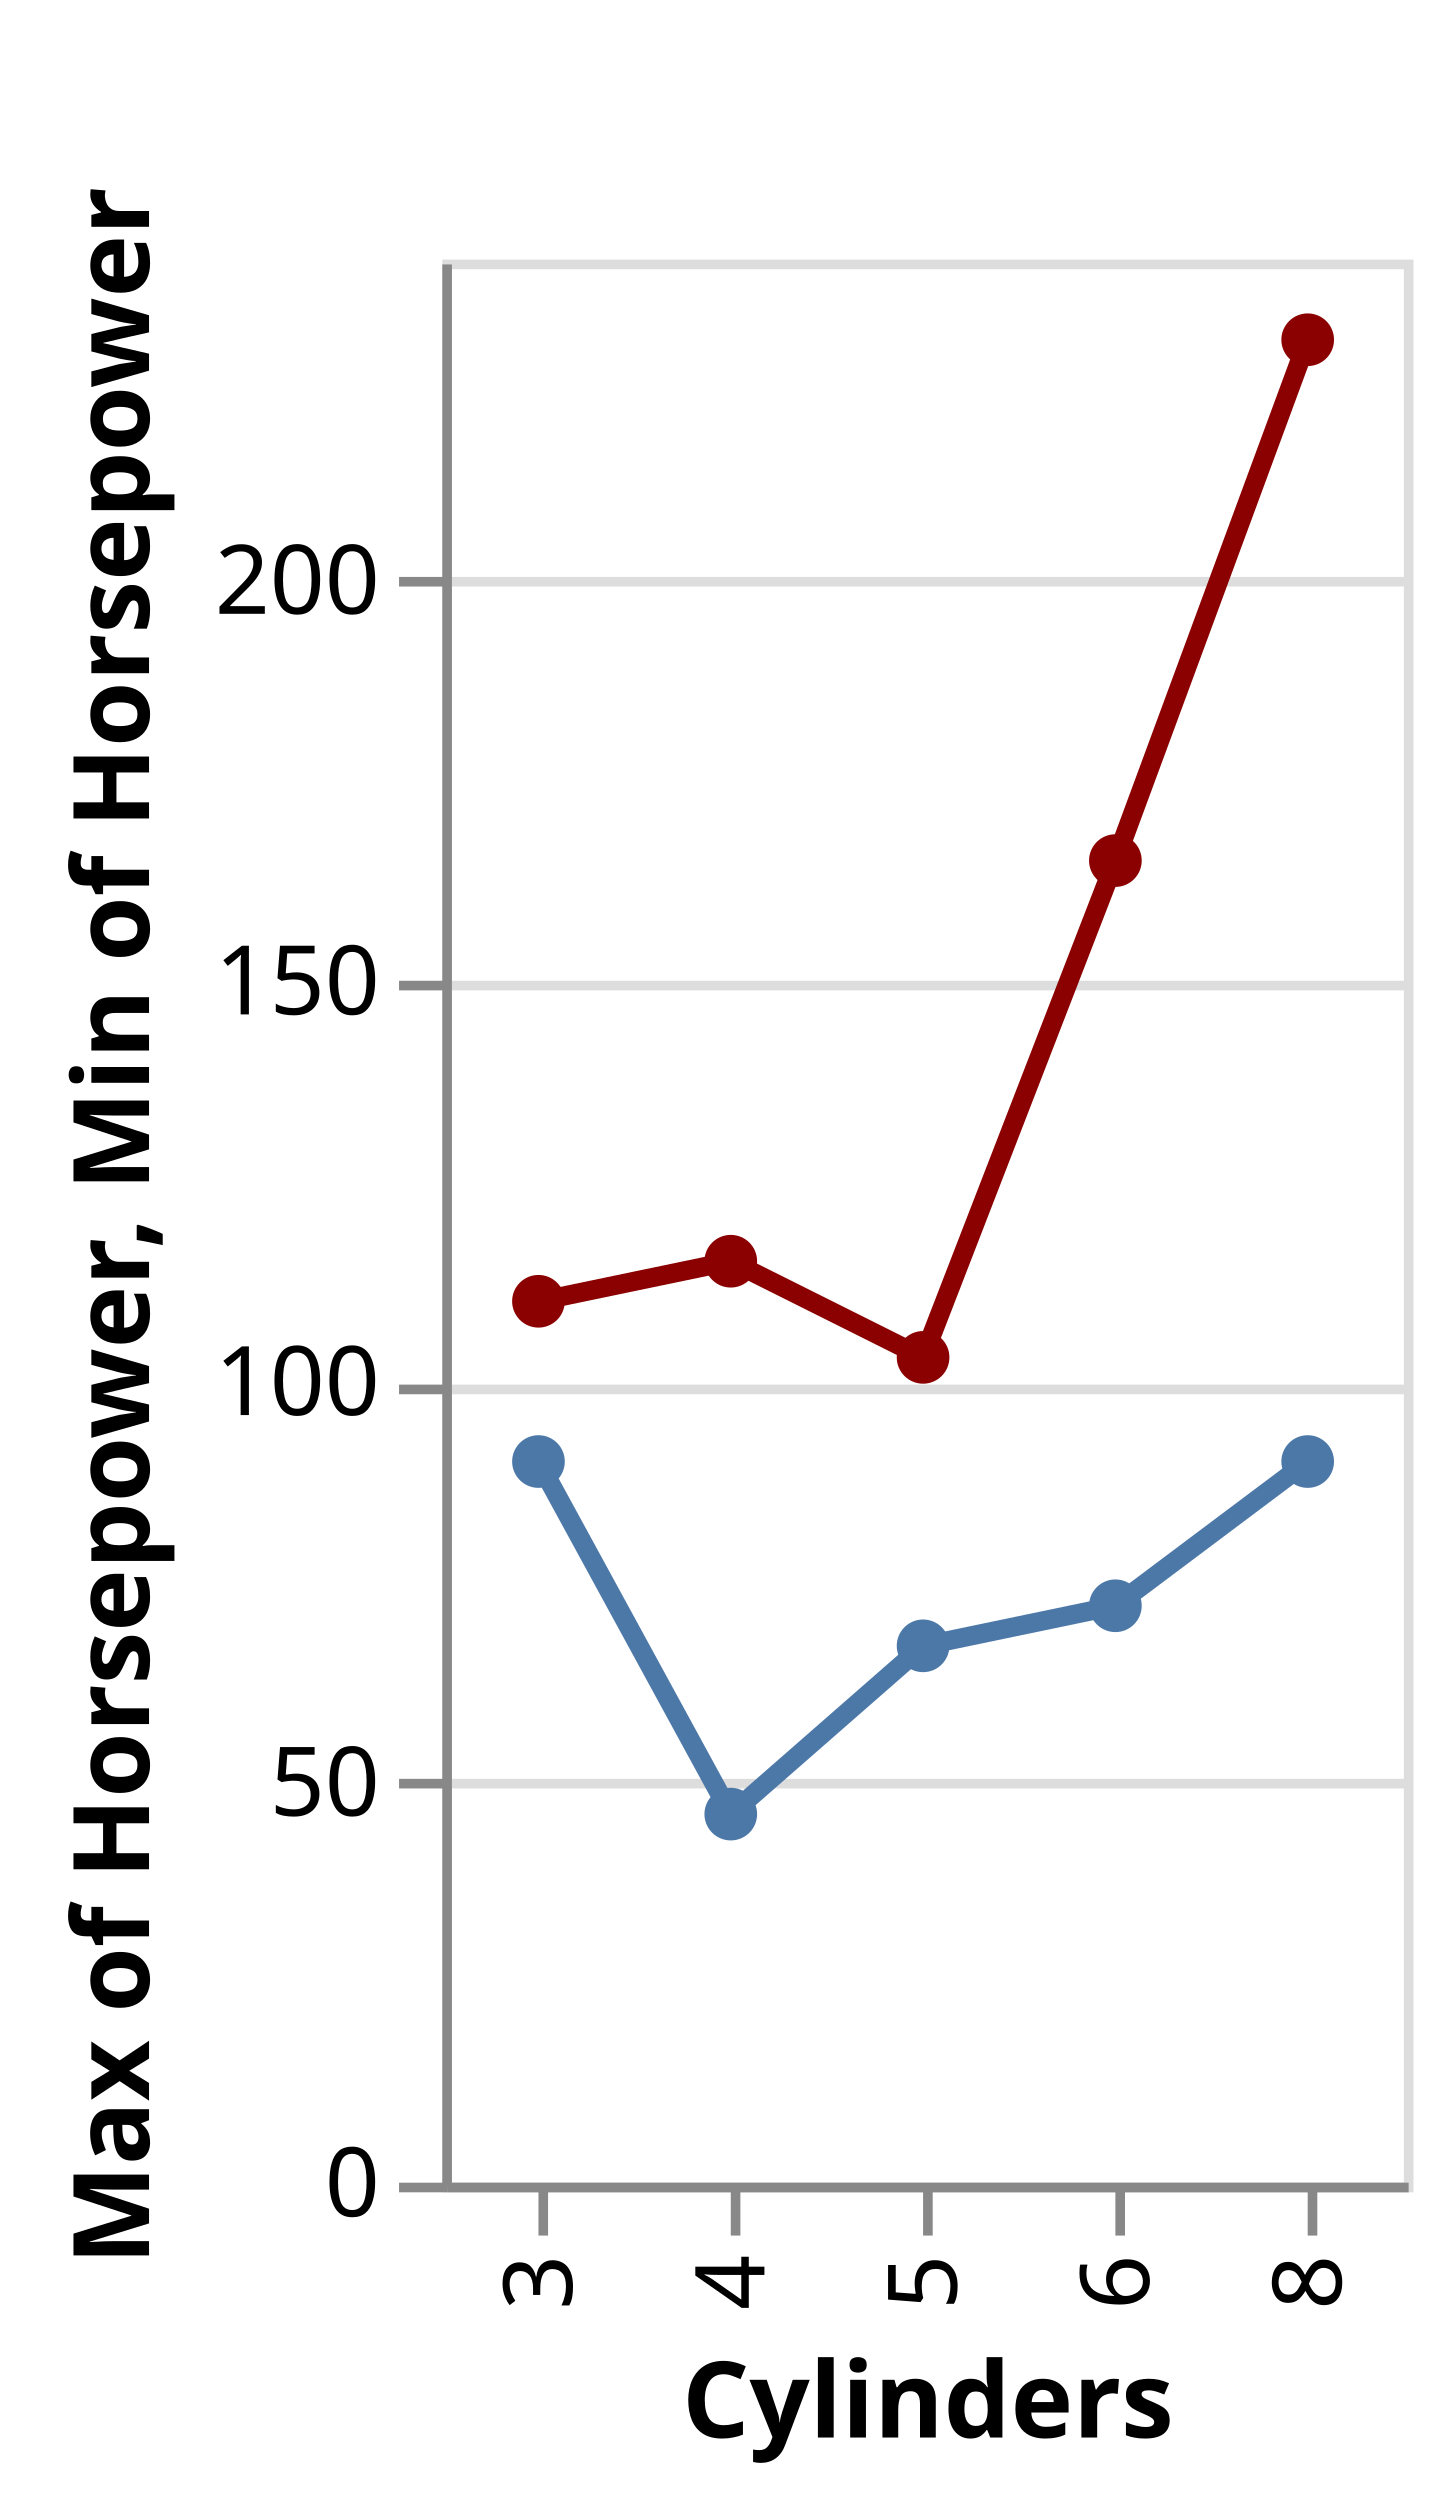
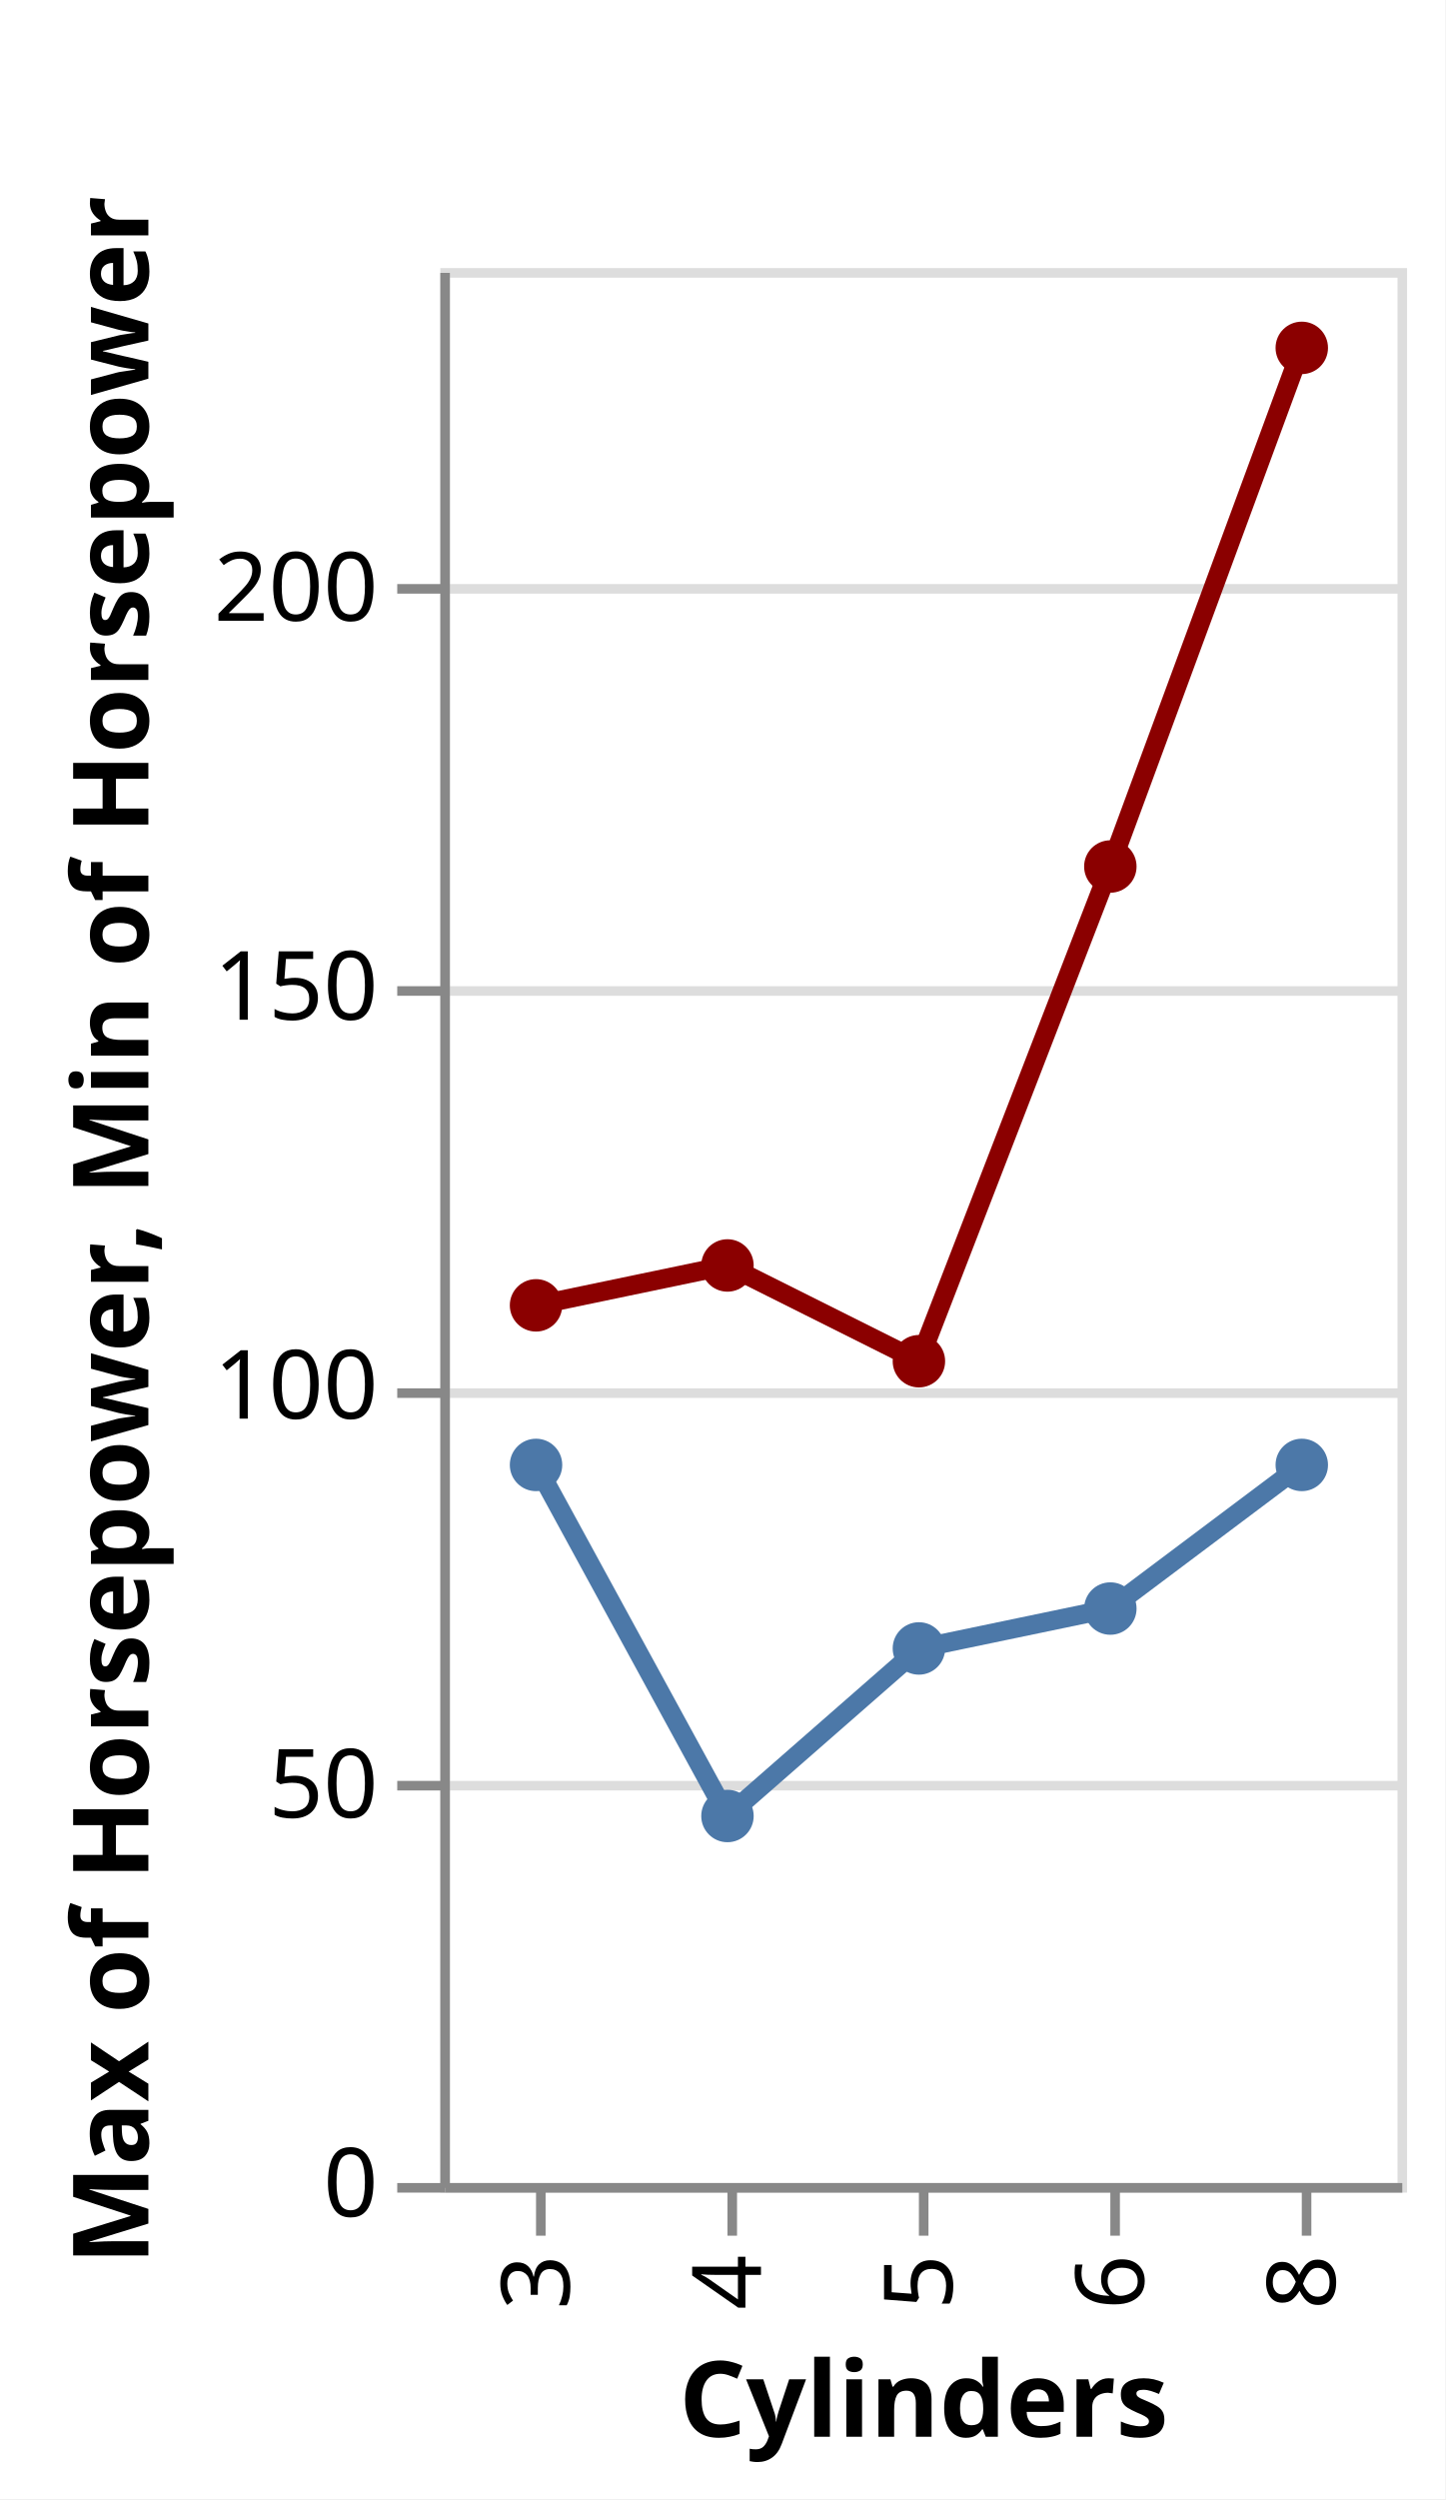
- <svg xmlns="http://www.w3.org/2000/svg" version="1.1" class="marks" width="151" height="260" viewBox="0 0 151 260">
-   <rect width="151" height="260" fill="white" />
-   <g fill="none" stroke-miterlimit="10" transform="translate(46,27)">
+ <svg xmlns="http://www.w3.org/2000/svg" version="1.1" class="marks" width="151" height="261" viewBox="0 0 151 261">
+   <rect width="151" height="261" fill="white" />
+   <g fill="none" stroke-miterlimit="10" transform="translate(46,28)">
    <g class="mark-group role-frame root" role="graphics-object" aria-roledescription="group mark container">
      <g transform="translate(0,0)">
        <path class="background" aria-hidden="true" d="M0.5,0.5h100v200h-100Z" stroke="#ddd" />
        <g>
          <g class="mark-group role-axis" aria-hidden="true">
            <g transform="translate(0.5,0.5)">
              <path class="background" aria-hidden="true" d="M0,0h0v0h0Z" pointer-events="none" />
              <g>
                <g class="mark-rule role-axis-grid" pointer-events="none">
                  <line transform="translate(0,200)" x2="100" y2="0" stroke="#ddd" stroke-width="1" opacity="1" />
                  <line transform="translate(0,158)" x2="100" y2="0" stroke="#ddd" stroke-width="1" opacity="1" />
                  <line transform="translate(0,117)" x2="100" y2="0" stroke="#ddd" stroke-width="1" opacity="1" />
                  <line transform="translate(0,75)" x2="100" y2="0" stroke="#ddd" stroke-width="1" opacity="1" />
                  <line transform="translate(0,33)" x2="100" y2="0" stroke="#ddd" stroke-width="1" opacity="1" />
                </g>
              </g>
              <path class="foreground" aria-hidden="true" d="" pointer-events="none" display="none" />
            </g>
          </g>
          <g class="mark-group role-axis" role="graphics-symbol" aria-roledescription="axis" aria-label="X-axis titled 'Cylinders' for a discrete scale with 5 values: 3, 4, 5, 6, 8">
            <g transform="translate(0.5,200.5)">
              <path class="background" aria-hidden="true" d="M0,0h0v0h0Z" pointer-events="none" />
              <g>
                <g class="mark-rule role-axis-tick" pointer-events="none">
                  <line transform="translate(10,0)" x2="0" y2="5" stroke="#888" stroke-width="1" opacity="1" />
                  <line transform="translate(30,0)" x2="0" y2="5" stroke="#888" stroke-width="1" opacity="1" />
                  <line transform="translate(50,0)" x2="0" y2="5" stroke="#888" stroke-width="1" opacity="1" />
                  <line transform="translate(70,0)" x2="0" y2="5" stroke="#888" stroke-width="1" opacity="1" />
                  <line transform="translate(90,0)" x2="0" y2="5" stroke="#888" stroke-width="1" opacity="1" />
                </g>
                <g class="mark-text role-axis-label" pointer-events="none">
                  <text text-anchor="end" transform="translate(10,7) rotate(270) translate(0,3)" font-family="sans-serif" font-size="10px" fill="#000" opacity="1">3</text>
                  <text text-anchor="end" transform="translate(30,7) rotate(270) translate(0,3)" font-family="sans-serif" font-size="10px" fill="#000" opacity="1">4</text>
                  <text text-anchor="end" transform="translate(50,7) rotate(270) translate(0,3)" font-family="sans-serif" font-size="10px" fill="#000" opacity="1">5</text>
                  <text text-anchor="end" transform="translate(70,7) rotate(270) translate(0,3)" font-family="sans-serif" font-size="10px" fill="#000" opacity="1">6</text>
                  <text text-anchor="end" transform="translate(90,7) rotate(270) translate(0,3)" font-family="sans-serif" font-size="10px" fill="#000" opacity="1">8</text>
                </g>
                <g class="mark-rule role-axis-domain" pointer-events="none">
                  <line transform="translate(0,0)" x2="100" y2="0" stroke="#888" stroke-width="1" opacity="1" />
                </g>
                <g class="mark-text role-axis-title" pointer-events="none">
                  <text text-anchor="middle" transform="translate(50,26)" font-family="sans-serif" font-size="11px" font-weight="bold" fill="#000" opacity="1">Cylinders</text>
                </g>
              </g>
              <path class="foreground" aria-hidden="true" d="" pointer-events="none" display="none" />
            </g>
          </g>
          <g class="mark-group role-axis" role="graphics-symbol" aria-roledescription="axis" aria-label="Y-axis titled 'Max of Horsepower, Min of Horsepower' for a linear scale with values from 0 to 240">
            <g transform="translate(0.5,0.5)">
              <path class="background" aria-hidden="true" d="M0,0h0v0h0Z" pointer-events="none" />
              <g>
                <g class="mark-rule role-axis-tick" pointer-events="none">
                  <line transform="translate(0,200)" x2="-5" y2="0" stroke="#888" stroke-width="1" opacity="1" />
                  <line transform="translate(0,158)" x2="-5" y2="0" stroke="#888" stroke-width="1" opacity="1" />
                  <line transform="translate(0,117)" x2="-5" y2="0" stroke="#888" stroke-width="1" opacity="1" />
                  <line transform="translate(0,75)" x2="-5" y2="0" stroke="#888" stroke-width="1" opacity="1" />
                  <line transform="translate(0,33)" x2="-5" y2="0" stroke="#888" stroke-width="1" opacity="1" />
                </g>
                <g class="mark-text role-axis-label" pointer-events="none">
                  <text text-anchor="end" transform="translate(-7,203)" font-family="sans-serif" font-size="10px" fill="#000" opacity="1">0</text>
                  <text text-anchor="end" transform="translate(-7,161.3333)" font-family="sans-serif" font-size="10px" fill="#000" opacity="1">50</text>
                  <text text-anchor="end" transform="translate(-7,119.6667)" font-family="sans-serif" font-size="10px" fill="#000" opacity="1">100</text>
                  <text text-anchor="end" transform="translate(-7,78)" font-family="sans-serif" font-size="10px" fill="#000" opacity="1">150</text>
                  <text text-anchor="end" transform="translate(-7,36.33333)" font-family="sans-serif" font-size="10px" fill="#000" opacity="1">200</text>
                </g>
                <g class="mark-rule role-axis-domain" pointer-events="none">
                  <line transform="translate(0,200)" x2="0" y2="-200" stroke="#888" stroke-width="1" opacity="1" />
                </g>
                <g class="mark-text role-axis-title" pointer-events="none">
                  <text text-anchor="middle" transform="translate(-29,100) rotate(-90) translate(0,-2)" font-family="sans-serif" font-size="11px" font-weight="bold" fill="#000" opacity="1">Max of Horsepower, Min of Horsepower</text>
                </g>
              </g>
              <path class="foreground" aria-hidden="true" d="" pointer-events="none" display="none" />
            </g>
          </g>
          <g class="mark-line role-mark layer_0_layer_0_marks" role="graphics-object" aria-roledescription="line mark container">
            <path aria-label="Cylinders: 3; Max of Horsepower: 110" role="graphics-symbol" aria-roledescription="line mark" d="M10,108.333L30,104.167L50,114.167L70,62.5L90,8.333" stroke="darkred" stroke-width="2" />
          </g>
          <g class="mark-symbol role-mark layer_0_layer_1_marks" role="graphics-object" aria-roledescription="symbol mark container">
            <path aria-label="Cylinders: 8; Max of Horsepower: 230" role="graphics-symbol" aria-roledescription="point" transform="translate(90,8.333333)" d="M2.739,0A2.739,2.739,0,1,1,-2.739,0A2.739,2.739,0,1,1,2.739,0" fill="darkred" stroke-width="2" opacity="1" />
            <path aria-label="Cylinders: 4; Max of Horsepower: 115" role="graphics-symbol" aria-roledescription="point" transform="translate(30,104.1667)" d="M2.739,0A2.739,2.739,0,1,1,-2.739,0A2.739,2.739,0,1,1,2.739,0" fill="darkred" stroke-width="2" opacity="1" />
            <path aria-label="Cylinders: 6; Max of Horsepower: 165" role="graphics-symbol" aria-roledescription="point" transform="translate(70,62.5)" d="M2.739,0A2.739,2.739,0,1,1,-2.739,0A2.739,2.739,0,1,1,2.739,0" fill="darkred" stroke-width="2" opacity="1" />
            <path aria-label="Cylinders: 3; Max of Horsepower: 110" role="graphics-symbol" aria-roledescription="point" transform="translate(10,108.3333)" d="M2.739,0A2.739,2.739,0,1,1,-2.739,0A2.739,2.739,0,1,1,2.739,0" fill="darkred" stroke-width="2" opacity="1" />
            <path aria-label="Cylinders: 5; Max of Horsepower: 103" role="graphics-symbol" aria-roledescription="point" transform="translate(50,114.1667)" d="M2.739,0A2.739,2.739,0,1,1,-2.739,0A2.739,2.739,0,1,1,2.739,0" fill="darkred" stroke-width="2" opacity="1" />
          </g>
          <g class="mark-line role-mark layer_1_layer_0_marks" role="graphics-object" aria-roledescription="line mark container">
            <path aria-label="Cylinders: 3; Min of Horsepower: 90" role="graphics-symbol" aria-roledescription="line mark" d="M10,125L30,161.667L50,144.167L70,140L90,125" stroke="#4c78a8" stroke-width="2" />
          </g>
          <g class="mark-symbol role-mark layer_1_layer_1_marks" role="graphics-object" aria-roledescription="symbol mark container">
            <path aria-label="Cylinders: 8; Min of Horsepower: 90" role="graphics-symbol" aria-roledescription="point" transform="translate(90,125)" d="M2.739,0A2.739,2.739,0,1,1,-2.739,0A2.739,2.739,0,1,1,2.739,0" fill="#4c78a8" stroke-width="2" opacity="1" />
            <path aria-label="Cylinders: 4; Min of Horsepower: 46" role="graphics-symbol" aria-roledescription="point" transform="translate(30,161.6667)" d="M2.739,0A2.739,2.739,0,1,1,-2.739,0A2.739,2.739,0,1,1,2.739,0" fill="#4c78a8" stroke-width="2" opacity="1" />
            <path aria-label="Cylinders: 6; Min of Horsepower: 72" role="graphics-symbol" aria-roledescription="point" transform="translate(70,140)" d="M2.739,0A2.739,2.739,0,1,1,-2.739,0A2.739,2.739,0,1,1,2.739,0" fill="#4c78a8" stroke-width="2" opacity="1" />
            <path aria-label="Cylinders: 3; Min of Horsepower: 90" role="graphics-symbol" aria-roledescription="point" transform="translate(10,125)" d="M2.739,0A2.739,2.739,0,1,1,-2.739,0A2.739,2.739,0,1,1,2.739,0" fill="#4c78a8" stroke-width="2" opacity="1" />
            <path aria-label="Cylinders: 5; Min of Horsepower: 67" role="graphics-symbol" aria-roledescription="point" transform="translate(50,144.1667)" d="M2.739,0A2.739,2.739,0,1,1,-2.739,0A2.739,2.739,0,1,1,2.739,0" fill="#4c78a8" stroke-width="2" opacity="1" />
          </g>
        </g>
        <path class="foreground" aria-hidden="true" d="" display="none" />
      </g>
    </g>
  </g>
</svg>
